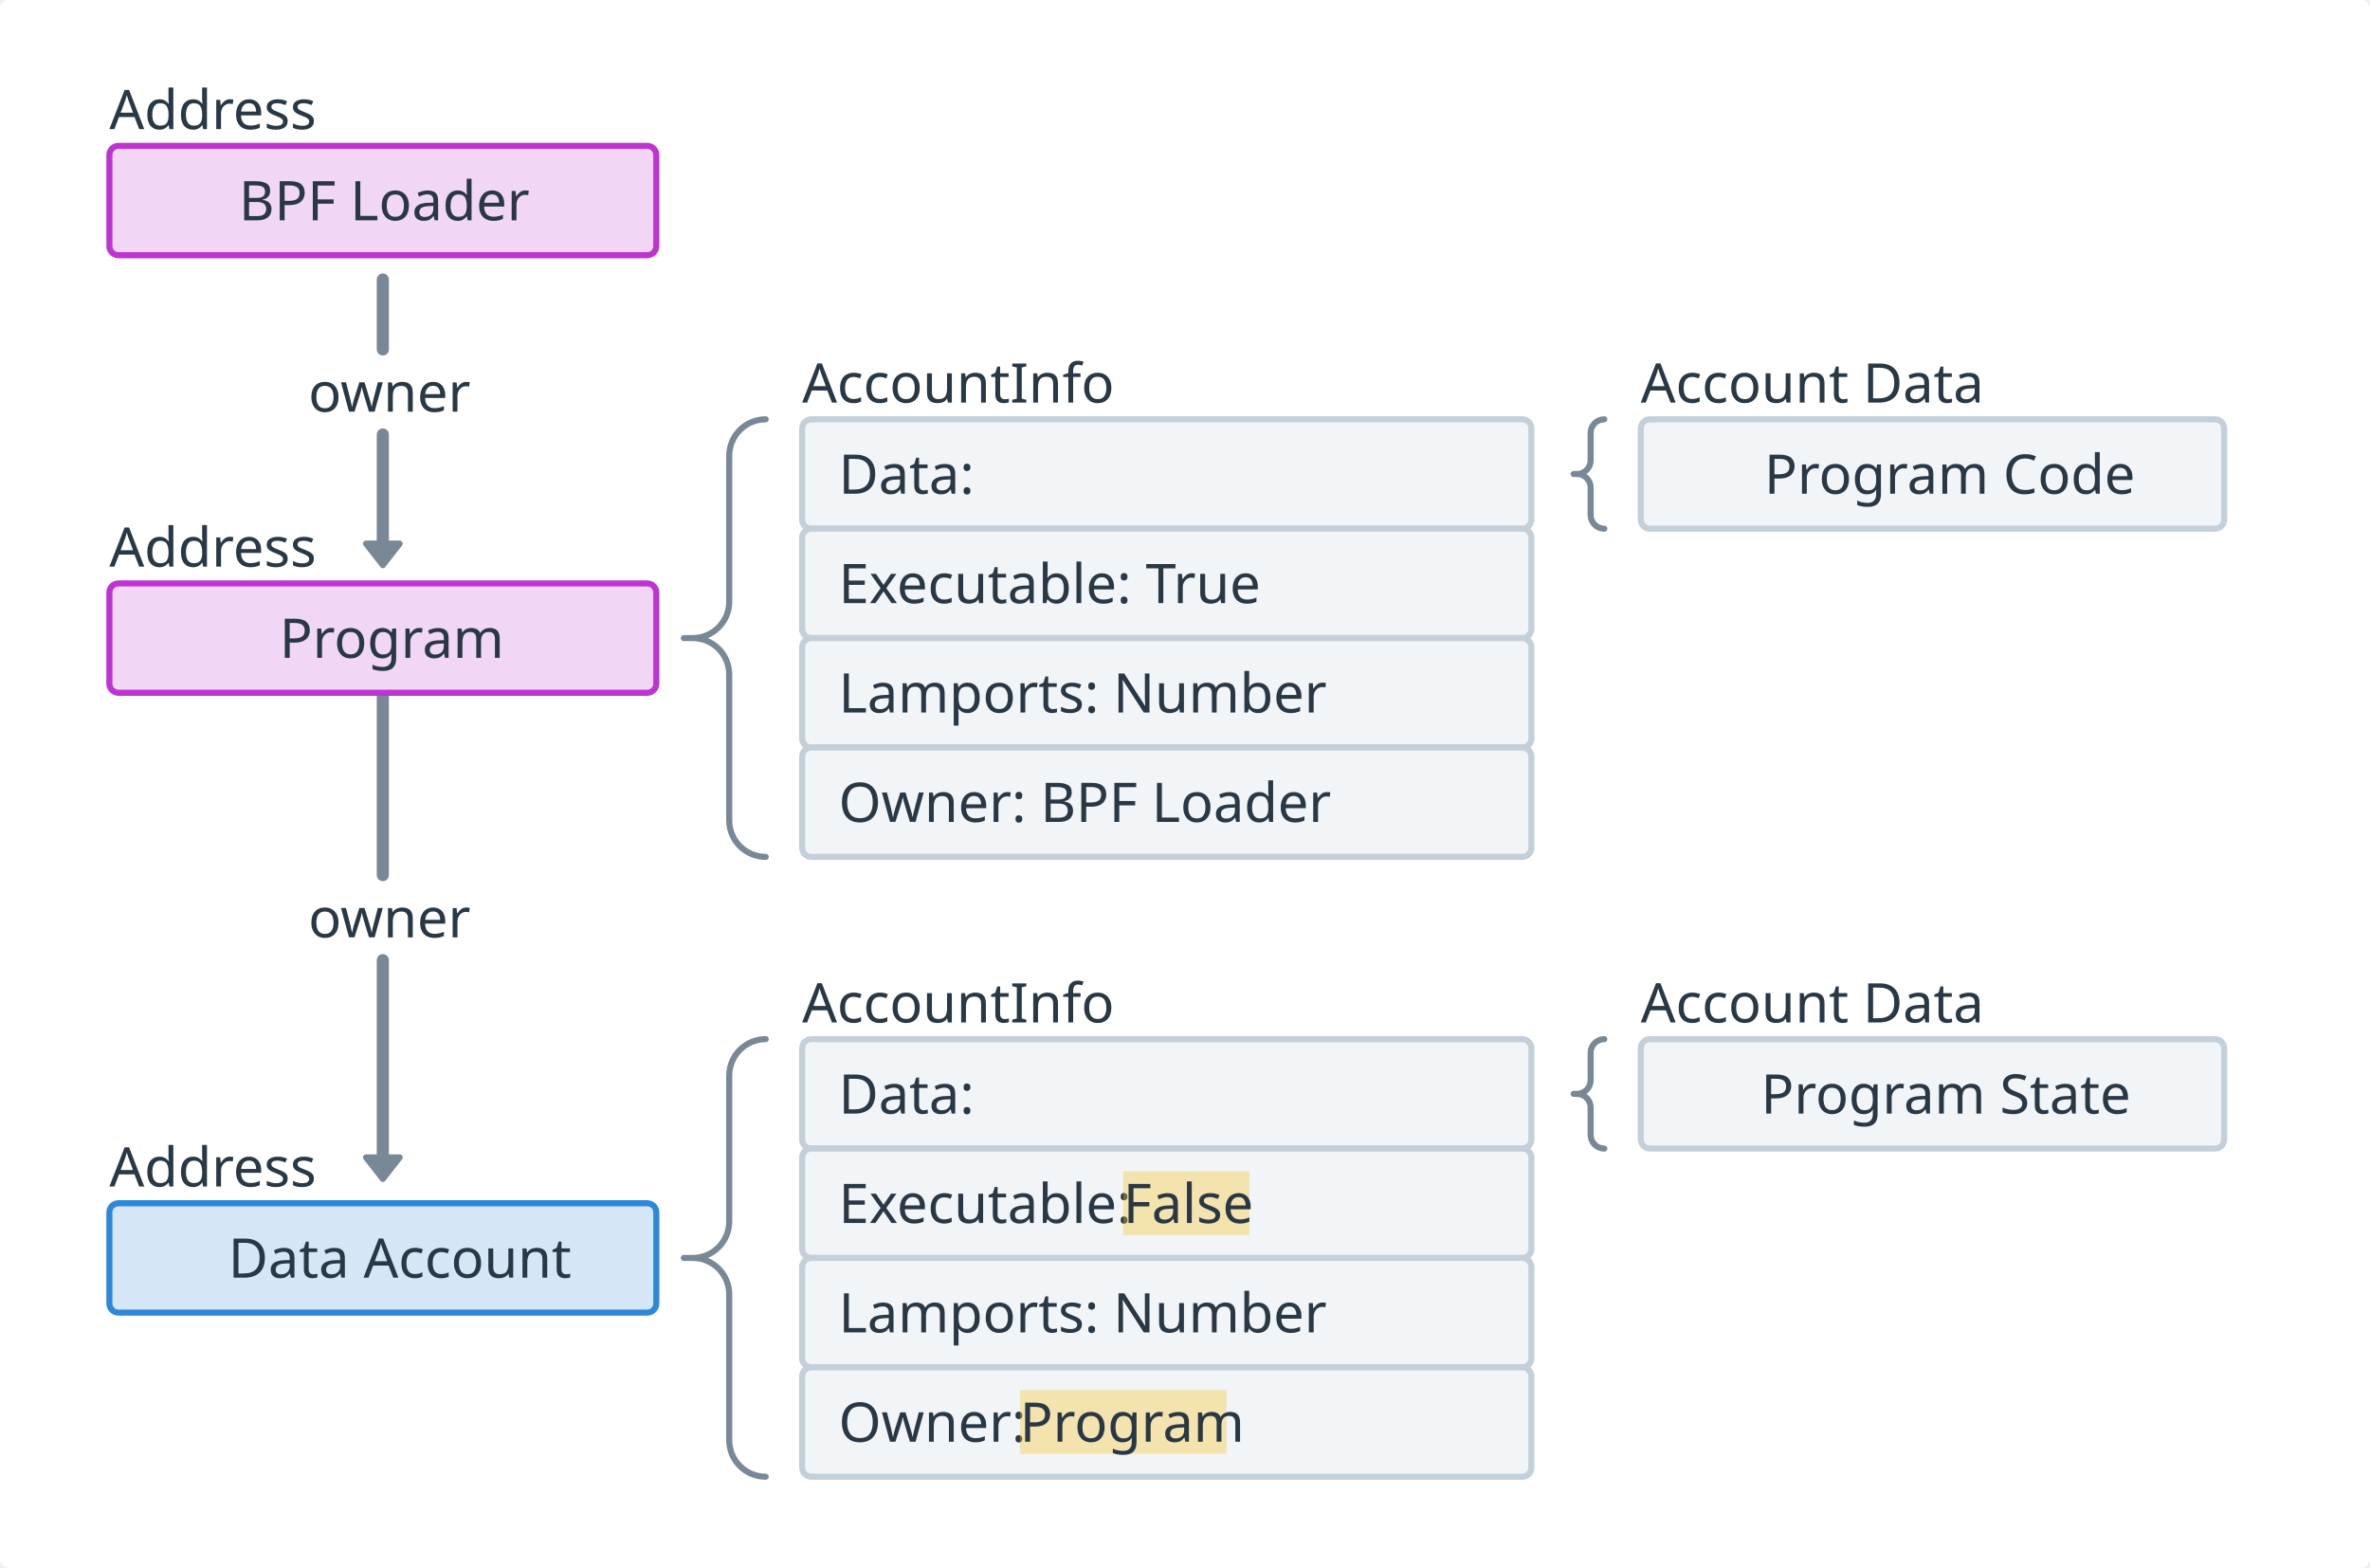
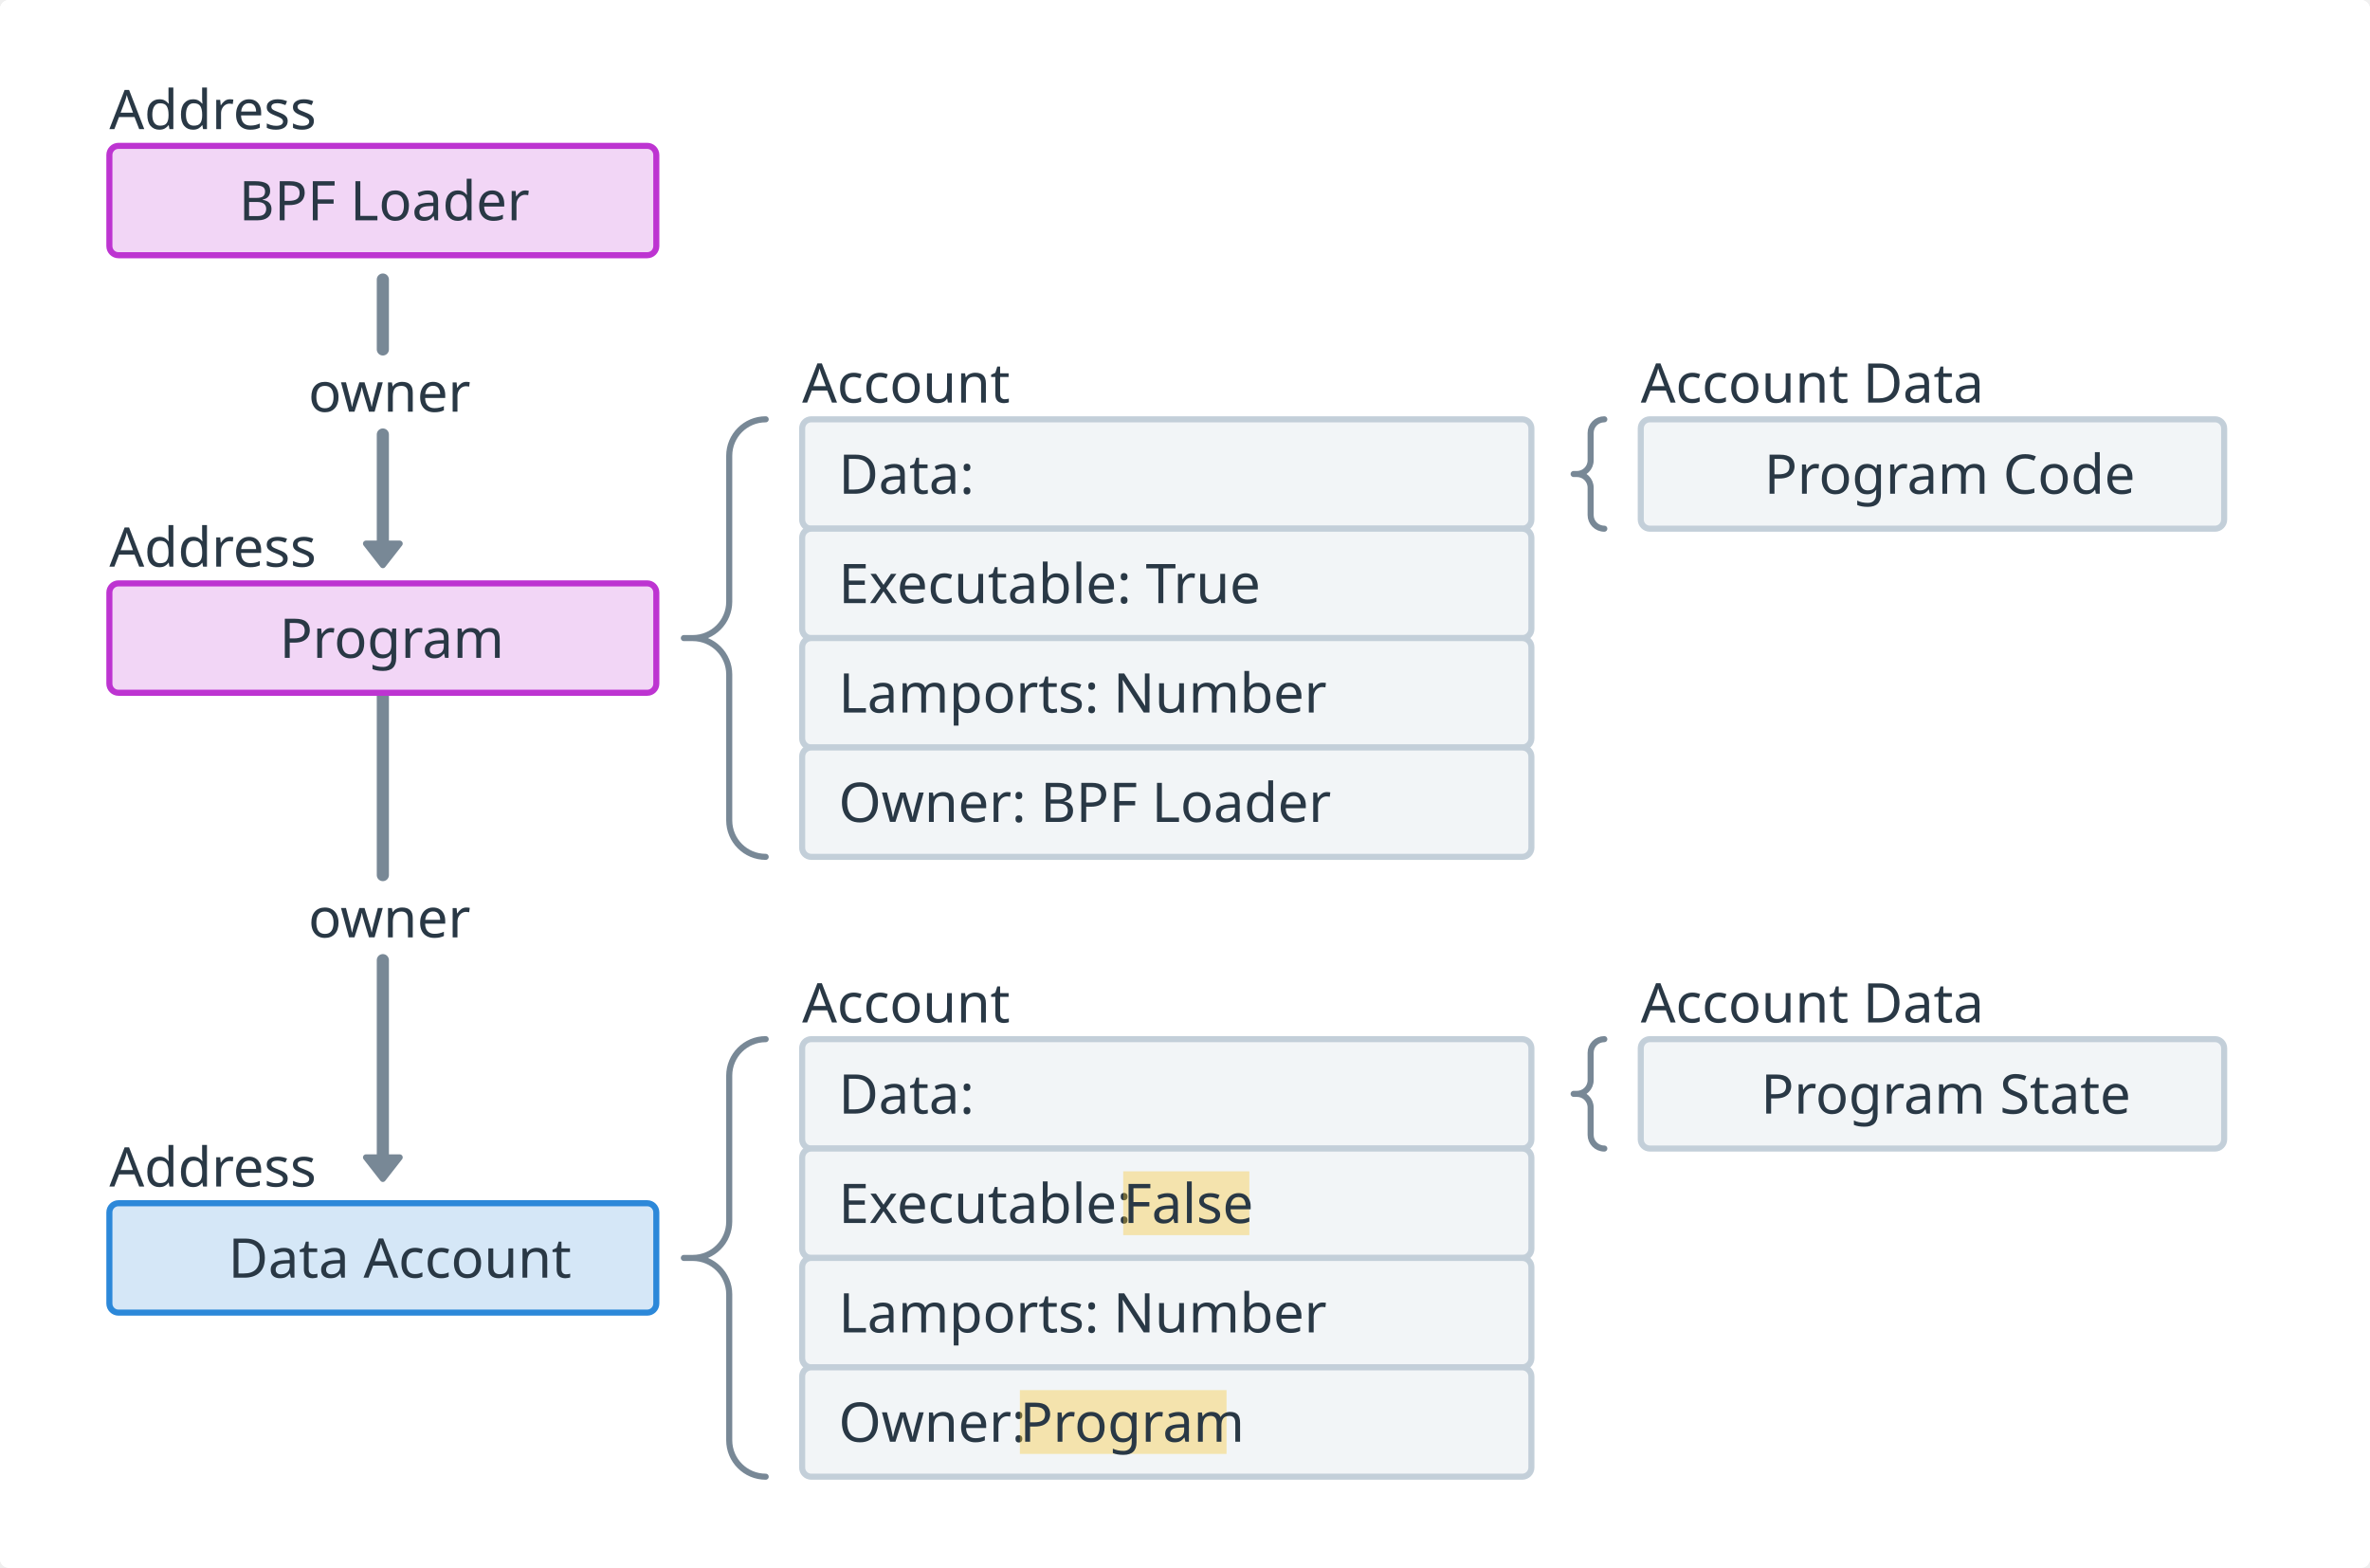
<svg xmlns="http://www.w3.org/2000/svg" version="1.1" viewBox="-168 72 780 516" width="780px" height="516px">
  <defs>
    <style>@font-face{
    font-family:"DIN Next";
    font-weight: 400;
    src:url("https://whimsical.com/fonts/139e8e25-0eea-4cb4-a5d4-79048803e73d.eot?#iefix");
    src:url("https://whimsical.com/fonts/139e8e25-0eea-4cb4-a5d4-79048803e73d.eot?#iefix") format("eot"),url("https://whimsical.com/fonts/094b15e3-94bd-435b-a595-d40edfde661a.woff2") format("woff2"),url("https://whimsical.com/fonts/7e5fbe11-4858-4bd1-9ec6-a1d9f9d227aa.woff") format("woff"),url("https://whimsical.com/fonts/0f11eff9-9f05-46f5-9703-027c510065d7.ttf") format("truetype"),url("https://whimsical.com/fonts/48b61978-3f30-4274-823c-5cdcd1876918.svg#48b61978-3f30-4274-823c-5cdcd1876918") format("svg");
}
@font-face{
    font-family:"DIN Next";
    font-weight: 400;
    font-style: italic;
    src:url("https://whimsical.com/fonts/df24d5e8-5087-42fd-99b1-b16042d666c8.eot?#iefix");
    src:url("https://whimsical.com/fonts/df24d5e8-5087-42fd-99b1-b16042d666c8.eot?#iefix") format("eot"),url("https://whimsical.com/fonts/46251881-ffe9-4bfb-99c7-d6ce3bebaf3e.woff2") format("woff2"),url("https://whimsical.com/fonts/790ebbf2-62c5-4a32-946f-99d405f9243e.woff") format("woff"),url("https://whimsical.com/fonts/d28199e6-0f4a-42df-97f4-606701c6f75a.ttf") format("truetype"),url("https://whimsical.com/fonts/37a462c0-d86e-492c-b9ab-35e6bd417f6c.svg#37a462c0-d86e-492c-b9ab-35e6bd417f6c") format("svg");
}
@font-face{
    font-weight: 500;
    font-family:"DIN Next";
    src:url("https://whimsical.com/fonts/c5b058fc-55ce-4e06-a175-5c7d9a7e90f4.eot?#iefix");
    src:url("https://whimsical.com/fonts/c5b058fc-55ce-4e06-a175-5c7d9a7e90f4.eot?#iefix") format("eot"),url("https://whimsical.com/fonts/7b29ae40-30ff-4f99-a2b9-cde88669fa2f.woff2") format("woff2"),url("https://whimsical.com/fonts/bf73077c-e354-4562-a085-f4703eb1d653.woff") format("woff"),url("https://whimsical.com/fonts/0ffa6947-5317-4d07-b525-14d08a028821.ttf") format("truetype"),url("https://whimsical.com/fonts/9e423e45-5450-4991-a157-dbe6cf61eb4e.svg#9e423e45-5450-4991-a157-dbe6cf61eb4e") format("svg");
}
@font-face{
    font-family:"DIN Next";
    font-weight: 500;
    font-style: italic;
    src:url("https://whimsical.com/fonts/9897c008-fd65-48a4-afc7-36de2fea97b9.eot?#iefix");
    src:url("https://whimsical.com/fonts/9897c008-fd65-48a4-afc7-36de2fea97b9.eot?#iefix") format("eot"),url("https://whimsical.com/fonts/c7717981-647d-4b76-8817-33062e42d11f.woff2") format("woff2"),url("https://whimsical.com/fonts/b852cd4c-1255-40b1-a2be-73a9105b0155.woff") format("woff"),url("https://whimsical.com/fonts/821b00ad-e741-4e2d-af1a-85594367c8a2.ttf") format("truetype"),url("https://whimsical.com/fonts/d3e3b689-a6b0-45f2-b279-f5e194f87409.svg#d3e3b689-a6b0-45f2-b279-f5e194f87409") format("svg");
}
@font-face{
    font-weight: 700;
    font-family:"DIN Next";
    src:url("https://whimsical.com/fonts/81cd3b08-fd39-4ae3-8d05-9d24709eba84.eot?#iefix");
    src:url("https://whimsical.com/fonts/81cd3b08-fd39-4ae3-8d05-9d24709eba84.eot?#iefix") format("eot"),url("https://whimsical.com/fonts/31704504-4671-47a6-a61e-397f07410d91.woff2") format("woff2"),url("https://whimsical.com/fonts/b8a280da-481f-44a0-8d9c-1bc64bd7227c.woff") format("woff"),url("https://whimsical.com/fonts/276d122a-0fab-447b-9fc0-5d7fb0eafce2.ttf") format("truetype"),url("https://whimsical.com/fonts/8fb8273a-8213-4928-808b-b5bfaf3fd7e9.svg#8fb8273a-8213-4928-808b-b5bfaf3fd7e9") format("svg");
}
@font-face{
    font-family:"DIN Next";
    font-weight: 700;
    font-style: italic;
    src:url("https://whimsical.com/fonts/00cc6df3-ed32-4004-8dd8-1c576600a408.eot?#iefix");
    src:url("https://whimsical.com/fonts/00cc6df3-ed32-4004-8dd8-1c576600a408.eot?#iefix") format("eot"),url("https://whimsical.com/fonts/4132c4c8-680c-4d6d-9251-a2da38503bbd.woff2") format("woff2"),url("https://whimsical.com/fonts/366401fe-6df4-47be-8f55-8a411cff0dd2.woff") format("woff"),url("https://whimsical.com/fonts/dbe4f7ba-fc16-44a6-a577-571620e9edaf.ttf") format("truetype"),url("https://whimsical.com/fonts/f874edca-ee87-4ccf-8b1d-921fbc3c1c36.svg#f874edca-ee87-4ccf-8b1d-921fbc3c1c36") format("svg");
}

@font-face {
    font-family: 'PFDINMonoPro';
    src:url('https://whimsical.com/fonts/PFDINMonoPro-Regular.woff') format('woff');
    font-weight: 400;
}
@font-face {
    font-family: 'PFDINMonoPro';
    src:url('https://whimsical.com/fonts/PFDINMonoPro-Italic.woff') format('woff');
    font-style: italic;
    font-weight: 400;
}
@font-face {
    font-family: 'PFDINMonoPro';
    src:url('https://whimsical.com/fonts/PFDINMonoPro-Bold.woff') format('woff');
    font-weight: 700;
}
@font-face {
    font-family: 'PFDINMonoPro';
    src:url('https://whimsical.com/fonts/PFDINMonoPro-BoldItalic.woff') format('woff');
    font-style: italic;
    font-weight: 700;
}
* {-webkit-font-smoothing: auto; -moz-osx-font-smoothing: auto;}@media print { svg { width: 100%; height: 100%; } }</style>
    <g>
      <filter id="white-fill-shadow" y="-50%" height="200%">
        <feDropShadow dx="0" dy="2" stdDeviation="6" flood-opacity="0.03" flood-color="#000000" />
      </filter>
      <filter id="light-gray-fill-shadow" y="-50%" height="200%">
        <feDropShadow dx="0" dy="2" stdDeviation="6" flood-opacity="0.09" flood-color="#000000" />
      </filter>
      <filter id="yellow-fill-shadow" y="-50%" height="200%">
        <feDropShadow dx="0" dy="2" stdDeviation="6" flood-opacity="0.12" flood-color="#000000" />
      </filter>
      <filter id="fill-shadow" y="-50%" height="200%">
        <feDropShadow dx="0" dy="2" stdDeviation="6" flood-opacity="0.16" flood-color="#000000" />
      </filter>
      <filter id="frame-shadow" y="-50%" height="200%">
        <feDropShadow dx="0" dy="3" stdDeviation="8" flood-opacity="0.06" flood-color="#000000" />
      </filter>
      <filter id="button-shadow" y="-50%" height="200%">
        <feDropShadow dx="0" dy="2" stdDeviation="6" flood-opacity="0.03" flood-color="#000000" />
      </filter>
      <filter id="button-hover-shadow" y="-50%" height="200%">
        <feDropShadow dx="0" dy="2" stdDeviation="6" flood-opacity="0.08" flood-color="#000000" />
      </filter>
      <filter id="badge-shadow" y="-50%" height="200%">
        <feDropShadow dx="0" dy="2" stdDeviation="6" flood-opacity="0.08" flood-color="#000000" />
      </filter>
    </g>
  </defs>
  <g>
    <rect x="-168" y="72" width="780" height="516" rx="3" ry="3" fill="#FFFFFF" filter="url(#white-fill-shadow)" />
    <g>
      <rect x="-168" y="72" width="780" height="516" rx="3" ry="3" fill="#FFFFFF" />
    </g>
    <g>
      <g>
        <g class="content">
          <g>
            <g>
              <g>
                <g>
                  <g />
                  <text fill="#293845" hover-props="{}">
-                     <tspan x="96" y="348.5" font-family="DIN Next, system-ui, sans-serif" font-size="18" font-style="normal" font-weight="normal">AccountInfo</tspan>
+                     <tspan x="96" y="348.5" font-family="DIN Next, system-ui, sans-serif" font-size="18" font-style="normal" font-weight="normal">Account</tspan>
                  </text>
                </g>
              </g>
            </g>
          </g>
        </g>
      </g>
      <g>
        <g class="content">
          <g>
            <g>
              <g>
                <g>
                  <g />
                  <text fill="#293845" hover-props="{}">
                    <tspan x="-132" y="258.5" font-family="DIN Next, system-ui, sans-serif" font-size="18" font-style="normal" font-weight="normal">Address</tspan>
                  </text>
                </g>
              </g>
            </g>
          </g>
        </g>
      </g>
      <g>
        <g class="content">
          <g>
            <g>
              <g>
                <g>
                  <g />
                  <text fill="#293845" hover-props="{}">
                    <tspan x="-132" y="114.5" font-family="DIN Next, system-ui, sans-serif" font-size="18" font-style="normal" font-weight="normal">Address</tspan>
                  </text>
                </g>
              </g>
            </g>
          </g>
        </g>
      </g>
      <g>
        <g class="content">
          <g>
            <g>
              <g>
                <g>
                  <g />
                  <text fill="#293845" hover-props="{}">
-                     <tspan x="96" y="204.5" font-family="DIN Next, system-ui, sans-serif" font-size="18" font-style="normal" font-weight="normal">AccountInfo</tspan>
+                     <tspan x="96" y="204.5" font-family="DIN Next, system-ui, sans-serif" font-size="18" font-style="normal" font-weight="normal">Account</tspan>
                  </text>
                </g>
              </g>
            </g>
          </g>
        </g>
      </g>
      <g>
        <g>
          <path d="M84,210c-6.627,0 -12,5.373 -12,12c0,6.627 0,41.373 0,48c0,6.627 -5.373,12 -12,12c-6.627,0 0,0 0,0c0,0 -6.627,0 0,0c6.627,0 12,5.373 12,12c0,6.627 0,41.373 0,48c0,6.627 5.373,12 12,12" fill="rgba(0,0,0,0)" />
          <path d="M84,210c-6.627,0 -12,5.373 -12,12c0,6.627 0,41.373 0,48c0,6.627 -5.373,12 -12,12c-6.627,0 0,0 0,0c0,0 -6.627,0 0,0c6.627,0 12,5.373 12,12c0,6.627 0,41.373 0,48c0,6.627 5.373,12 12,12" fill="none" stroke="#788896" stroke-linecap="round" stroke-linejoin="round" stroke-width="2" />
        </g>
      </g>
      <g>
        <g>
          <rect x="96" y="210" width="240" height="36" rx="3" ry="3" fill="#F2F5F7" />
          <rect y="210" rx="3" stroke="#C3CFD9" fill="none" stroke-linejoin="round" width="240" stroke-linecap="round" stroke-width="2" x="96" ry="3" height="36" />
          <g class="content">
            <g>
              <g>
                <g>
                  <g>
                    <g />
                    <text fill="#293845" hover-props="{}">
                      <tspan x="108" y="234.5" font-family="DIN Next, system-ui, sans-serif" font-size="18" font-style="normal" font-weight="normal">Data:</tspan>
                    </text>
                  </g>
                </g>
              </g>
            </g>
          </g>
        </g>
      </g>
      <g>
        <g>
          <rect x="96" y="246" width="240" height="36" rx="3" ry="3" fill="#F2F5F7" />
          <rect y="246" rx="3" stroke="#C3CFD9" fill="none" stroke-linejoin="round" width="240" stroke-linecap="round" stroke-width="2" x="96" ry="3" height="36" />
          <g class="content">
            <g>
              <g>
                <g>
                  <g>
                    <g />
                    <text fill="#293845" hover-props="{}">
                      <tspan x="108" y="270.5" font-family="DIN Next, system-ui, sans-serif" font-size="18" font-style="normal" font-weight="normal">Executable: True</tspan>
                    </text>
                  </g>
                </g>
              </g>
            </g>
          </g>
        </g>
      </g>
      <g>
        <g>
          <rect x="96" y="282" width="240" height="36" rx="3" ry="3" fill="#F2F5F7" />
          <rect y="282" rx="3" stroke="#C3CFD9" fill="none" stroke-linejoin="round" width="240" stroke-linecap="round" stroke-width="2" x="96" ry="3" height="36" />
          <g class="content">
            <g>
              <g>
                <g>
                  <g>
                    <g />
                    <text fill="#293845" hover-props="{}">
                      <tspan x="108" y="306.5" font-family="DIN Next, system-ui, sans-serif" font-size="18" font-style="normal" font-weight="normal">Lamports: Number</tspan>
                    </text>
                  </g>
                </g>
              </g>
            </g>
          </g>
        </g>
      </g>
      <g>
        <g>
          <rect x="96" y="318" width="240" height="36" rx="3" ry="3" fill="#F2F5F7" />
          <rect y="318" rx="3" stroke="#C3CFD9" fill="none" stroke-linejoin="round" width="240" stroke-linecap="round" stroke-width="2" x="96" ry="3" height="36" />
          <g class="content">
            <g>
              <g>
                <g>
                  <g>
                    <g />
                    <text fill="#293845" hover-props="{}">
                      <tspan x="108" y="342.5" font-family="DIN Next, system-ui, sans-serif" font-size="18" font-style="normal" font-weight="normal">Owner: BPF Loader</tspan>
                    </text>
                  </g>
                </g>
              </g>
            </g>
          </g>
        </g>
      </g>
      <g>
        <g>
          <rect x="-132" y="120" width="180" height="36" rx="3" ry="3" fill="#f2d6f6" />
          <rect y="120" rx="3" stroke="#BD34D1" fill="none" stroke-linejoin="round" width="180" stroke-linecap="round" stroke-width="2" x="-132" ry="3" height="36" />
          <g class="content">
            <g>
              <g>
                <g>
                  <g>
                    <g />
                    <text fill="#293845" hover-props="{}">
                      <tspan x="-89.385" y="144.5" font-family="DIN Next, system-ui, sans-serif" font-size="18" font-style="normal" font-weight="normal">BPF Loader </tspan>
                    </text>
                  </g>
                </g>
              </g>
            </g>
          </g>
        </g>
      </g>
      <g>
        <g>
          <path d="M360,210c-2.485,0 -4.5,2.015 -4.5,4.5c0,2.485 0,6.515 0,9c0,2.485 -2.015,4.5 -4.5,4.5c-2.485,0 0,0 0,0c0,0 -2.485,0 0,0c2.485,0 4.5,2.015 4.5,4.5c0,2.485 0,6.515 0,9c0,2.485 2.015,4.5 4.5,4.5" fill="rgba(0,0,0,0)" />
          <path d="M360,210c-2.485,0 -4.5,2.015 -4.5,4.5c0,2.485 0,6.515 0,9c0,2.485 -2.015,4.5 -4.5,4.5c-2.485,0 0,0 0,0c0,0 -2.485,0 0,0c2.485,0 4.5,2.015 4.5,4.5c0,2.485 0,6.515 0,9c0,2.485 2.015,4.5 4.5,4.5" fill="none" stroke="#788896" stroke-linecap="round" stroke-linejoin="round" stroke-width="2" />
        </g>
      </g>
      <g>
        <g>
          <rect x="372" y="210" width="192" height="36" rx="3" ry="3" fill="#F2F5F7" />
          <rect y="210" rx="3" stroke="#C3CFD9" fill="none" stroke-linejoin="round" width="192" stroke-linecap="round" stroke-width="2" x="372" ry="3" height="36" />
          <g class="content">
            <g>
              <g>
                <g>
                  <g>
                    <g />
                    <text fill="#293845" hover-props="{}">
                      <tspan x="412.641" y="234.5" font-family="DIN Next, system-ui, sans-serif" font-size="18" font-style="normal" font-weight="normal">Program Code</tspan>
                    </text>
                  </g>
                </g>
              </g>
            </g>
          </g>
        </g>
      </g>
      <g>
        <g class="content">
          <g>
            <g>
              <g>
                <g>
                  <g />
                  <text fill="#293845" hover-props="{}">
                    <tspan x="372" y="408.5" font-family="DIN Next, system-ui, sans-serif" font-size="18" font-style="normal" font-weight="normal">Account Data</tspan>
                  </text>
                </g>
              </g>
            </g>
          </g>
        </g>
      </g>
      <g>
        <g class="content">
          <g>
            <g>
              <g>
                <g>
                  <g />
                  <text fill="#293845" hover-props="{}">
                    <tspan x="372" y="204.5" font-family="DIN Next, system-ui, sans-serif" font-size="18" font-style="normal" font-weight="normal">Account Data</tspan>
                  </text>
                </g>
              </g>
            </g>
          </g>
        </g>
      </g>
      <g>
        <g>
          <path d="M-42,164v23M-42,215v39" fill="none" stroke="#788896" stroke-linecap="round" stroke-linejoin="round" stroke-width="4" />
          <polygon points="-36.459,250.908 -42,258 -47.541,250.908" fill="#788896" stroke="#788896" stroke-width="2" stroke-linecap="round" stroke-linejoin="round" />
          <g class="content">
            <g>
              <g>
                <g>
                  <g>
                    <g />
                    <text fill="#293845" hover-props="{}">
                      <tspan x="-66.507" y="207.5" font-family="DIN Next, system-ui, sans-serif" font-size="18" font-style="normal" font-weight="normal">owner</tspan>
                    </text>
                  </g>
                </g>
              </g>
            </g>
          </g>
        </g>
      </g>
      <g>
        <g class="content">
          <g>
            <g>
              <g>
                <g>
                  <g />
                  <text fill="#293845" hover-props="{}">
                    <tspan x="-132" y="462.5" font-family="DIN Next, system-ui, sans-serif" font-size="18" font-style="normal" font-weight="normal">Address</tspan>
                  </text>
                </g>
              </g>
            </g>
          </g>
        </g>
      </g>
      <g>
        <g>
          <rect x="-132" y="468" width="180" height="36" rx="3" ry="3" fill="#d5e7f7" />
          <rect y="468" rx="3" stroke="#2C88D9" fill="none" stroke-linejoin="round" width="180" stroke-linecap="round" stroke-width="2" x="-132" ry="3" height="36" />
          <g class="content">
            <g>
              <g>
                <g>
                  <g>
                    <g />
                    <text fill="#293845" hover-props="{}">
                      <tspan x="-92.877" y="492.5" font-family="DIN Next, system-ui, sans-serif" font-size="18" font-style="normal" font-weight="normal">Data Account</tspan>
                    </text>
                  </g>
                </g>
              </g>
            </g>
          </g>
        </g>
      </g>
      <g>
        <g>
          <path d="M84,414c-6.627,0 -12,5.373 -12,12c0,6.627 0,41.373 0,48c0,6.627 -5.373,12 -12,12c-6.627,0 0,0 0,0c0,0 -6.627,0 0,0c6.627,0 12,5.373 12,12c0,6.627 0,41.373 0,48c0,6.627 5.373,12 12,12" fill="rgba(0,0,0,0)" />
          <path d="M84,414c-6.627,0 -12,5.373 -12,12c0,6.627 0,41.373 0,48c0,6.627 -5.373,12 -12,12c-6.627,0 0,0 0,0c0,0 -6.627,0 0,0c6.627,0 12,5.373 12,12c0,6.627 0,41.373 0,48c0,6.627 5.373,12 12,12" fill="none" stroke="#788896" stroke-linecap="round" stroke-linejoin="round" stroke-width="2" />
        </g>
      </g>
      <g>
        <g>
          <rect x="96" y="414" width="240" height="36" rx="3" ry="3" fill="#F2F5F7" />
          <rect y="414" rx="3" stroke="#C3CFD9" fill="none" stroke-linejoin="round" width="240" stroke-linecap="round" stroke-width="2" x="96" ry="3" height="36" />
          <g class="content">
            <g>
              <g>
                <g>
                  <g>
                    <g />
                    <text fill="#293845" hover-props="{}">
                      <tspan x="108" y="438.5" font-family="DIN Next, system-ui, sans-serif" font-size="18" font-style="normal" font-weight="normal">Data:</tspan>
                    </text>
                  </g>
                </g>
              </g>
            </g>
          </g>
        </g>
      </g>
      <g>
        <g>
          <rect x="96" y="450" width="240" height="36" rx="3" ry="3" fill="#F2F5F7" />
          <rect y="450" rx="3" stroke="#C3CFD9" fill="none" stroke-linejoin="round" width="240" stroke-linecap="round" stroke-width="2" x="96" ry="3" height="36" />
          <g class="content">
            <g>
              <g>
                <g>
                  <g>
                    <g />
                    <text fill="#293845" hover-props="{}">
                      <tspan x="108" y="474.5" font-family="DIN Next, system-ui, sans-serif" font-size="18" font-style="normal" font-weight="normal">Executable: </tspan>
                    </text>
                  </g>
                  <g id="12-1">
                    <g>
                      <g>
                        <g>
                          <path d="M 243.18 457.5 L 243.18 457.5 L 243.18 478.5 C 243.18 478.5  243.18 478.5  243.18 478.5 L 243.18 478.5 L 201.672 478.5 C 201.672 478.5  201.672 478.5  201.672 478.5 L 201.672 478.5 L 201.672 457.5 C 201.672 457.5  201.672 457.5  201.672 457.5 L 201.672 457.5 L 243.18 457.5 C 243.18 457.5  243.18 457.5  243.18 457.5 L 243.18 457.5 z" fill="rgba(247,195,36,0.35)" />
                        </g>
                      </g>
                      <g />
                      <text fill="#293845" hover-props="{}">
                        <tspan x="201.672" y="474.5" font-family="DIN Next, system-ui, sans-serif" font-size="18" font-style="normal" font-weight="normal">False</tspan>
                      </text>
                    </g>
                  </g>
                </g>
              </g>
            </g>
          </g>
        </g>
      </g>
      <g>
        <g>
          <rect x="96" y="486" width="240" height="36" rx="3" ry="3" fill="#F2F5F7" />
          <rect y="486" rx="3" stroke="#C3CFD9" fill="none" stroke-linejoin="round" width="240" stroke-linecap="round" stroke-width="2" x="96" ry="3" height="36" />
          <g class="content">
            <g>
              <g>
                <g>
                  <g>
                    <g />
                    <text fill="#293845" hover-props="{}">
                      <tspan x="108" y="510.5" font-family="DIN Next, system-ui, sans-serif" font-size="18" font-style="normal" font-weight="normal">Lamports: Number</tspan>
                    </text>
                  </g>
                </g>
              </g>
            </g>
          </g>
        </g>
      </g>
      <g>
        <g>
          <rect x="96" y="522" width="240" height="36" rx="3" ry="3" fill="#F2F5F7" />
          <rect y="522" rx="3" stroke="#C3CFD9" fill="none" stroke-linejoin="round" width="240" stroke-linecap="round" stroke-width="2" x="96" ry="3" height="36" />
          <g class="content">
            <g>
              <g>
                <g>
                  <g>
                    <g />
                    <text fill="#293845" hover-props="{}">
                      <tspan x="108" y="546.5" font-family="DIN Next, system-ui, sans-serif" font-size="18" font-style="normal" font-weight="normal">Owner: </tspan>
                    </text>
                  </g>
                  <g id="12-1">
                    <g>
                      <g>
                        <g>
                          <path d="M 235.674 529.5 L 235.674 529.5 L 235.674 550.5 C 235.674 550.5  235.674 550.5  235.674 550.5 L 235.674 550.5 L 167.651 550.5 C 167.651 550.5  167.651 550.5  167.651 550.5 L 167.651 550.5 L 167.651 529.5 C 167.651 529.5  167.651 529.5  167.651 529.5 L 167.651 529.5 L 235.674 529.5 C 235.674 529.5  235.674 529.5  235.674 529.5 L 235.674 529.5 z" fill="rgba(247,195,36,0.35)" />
                        </g>
                      </g>
                      <g />
                      <text fill="#293845" hover-props="{}">
                        <tspan x="167.651" y="546.5" font-family="DIN Next, system-ui, sans-serif" font-size="18" font-style="normal" font-weight="normal">Program</tspan>
                      </text>
                    </g>
                  </g>
                </g>
              </g>
            </g>
          </g>
        </g>
      </g>
      <g>
        <g class="content">
          <g>
            <g>
              <g>
                <g>
                  <g />
                  <text fill="#293845" hover-props="{}">
-                     <tspan x="96" y="408.5" font-family="DIN Next, system-ui, sans-serif" font-size="18" font-style="normal" font-weight="normal">AccountInfo</tspan>
+                     <tspan x="96" y="408.5" font-family="DIN Next, system-ui, sans-serif" font-size="18" font-style="normal" font-weight="normal">Account</tspan>
                  </text>
                </g>
              </g>
            </g>
          </g>
        </g>
      </g>
      <g>
        <g>
          <path d="M-42,300v60M-42,388v68" fill="none" stroke="#788896" stroke-linecap="round" stroke-linejoin="round" stroke-width="4" />
          <polygon points="-36.459,452.908 -42,460 -47.541,452.908" fill="#788896" stroke="#788896" stroke-width="2" stroke-linecap="round" stroke-linejoin="round" />
          <g class="content">
            <g>
              <g>
                <g>
                  <g>
                    <g />
                    <text fill="#293845" hover-props="{}">
                      <tspan x="-66.507" y="380.5" font-family="DIN Next, system-ui, sans-serif" font-size="18" font-style="normal" font-weight="normal">owner</tspan>
                    </text>
                  </g>
                </g>
              </g>
            </g>
          </g>
        </g>
      </g>
      <g>
        <g>
          <path d="M360,414c-2.485,0 -4.5,2.015 -4.5,4.5c0,2.485 0,6.515 0,9c0,2.485 -2.015,4.5 -4.5,4.5c-2.485,0 0,0 0,0c0,0 -2.485,0 0,0c2.485,0 4.5,2.015 4.5,4.5c0,2.485 0,6.515 0,9c0,2.485 2.015,4.5 4.5,4.5" fill="rgba(0,0,0,0)" />
          <path d="M360,414c-2.485,0 -4.5,2.015 -4.5,4.5c0,2.485 0,6.515 0,9c0,2.485 -2.015,4.5 -4.5,4.5c-2.485,0 0,0 0,0c0,0 -2.485,0 0,0c2.485,0 4.5,2.015 4.5,4.5c0,2.485 0,6.515 0,9c0,2.485 2.015,4.5 4.5,4.5" fill="none" stroke="#788896" stroke-linecap="round" stroke-linejoin="round" stroke-width="2" />
        </g>
      </g>
      <g>
        <g>
          <rect x="372" y="414" width="192" height="36" rx="3" ry="3" fill="#F2F5F7" />
          <rect y="414" rx="3" stroke="#C3CFD9" fill="none" stroke-linejoin="round" width="192" stroke-linecap="round" stroke-width="2" x="372" ry="3" height="36" />
          <g class="content">
            <g>
              <g>
                <g>
                  <g>
                    <g />
                    <text fill="#293845" hover-props="{}">
                      <tspan x="411.542" y="438.5" font-family="DIN Next, system-ui, sans-serif" font-size="18" font-style="normal" font-weight="normal">Program State</tspan>
                    </text>
                  </g>
                </g>
              </g>
            </g>
          </g>
        </g>
      </g>
      <g>
        <g>
          <rect x="-132" y="264" width="180" height="36" rx="3" ry="3" fill="#f2d6f6" />
          <rect y="264" rx="3" stroke="#BD34D1" fill="none" stroke-linejoin="round" width="180" stroke-linecap="round" stroke-width="2" x="-132" ry="3" height="36" />
          <g class="content">
            <g>
              <g>
                <g>
                  <g>
                    <g />
                    <text fill="#293845" hover-props="{}">
                      <tspan x="-76.011" y="288.5" font-family="DIN Next, system-ui, sans-serif" font-size="18" font-style="normal" font-weight="normal">Program</tspan>
                    </text>
                  </g>
                </g>
              </g>
            </g>
          </g>
        </g>
      </g>
    </g>
  </g>
</svg>
